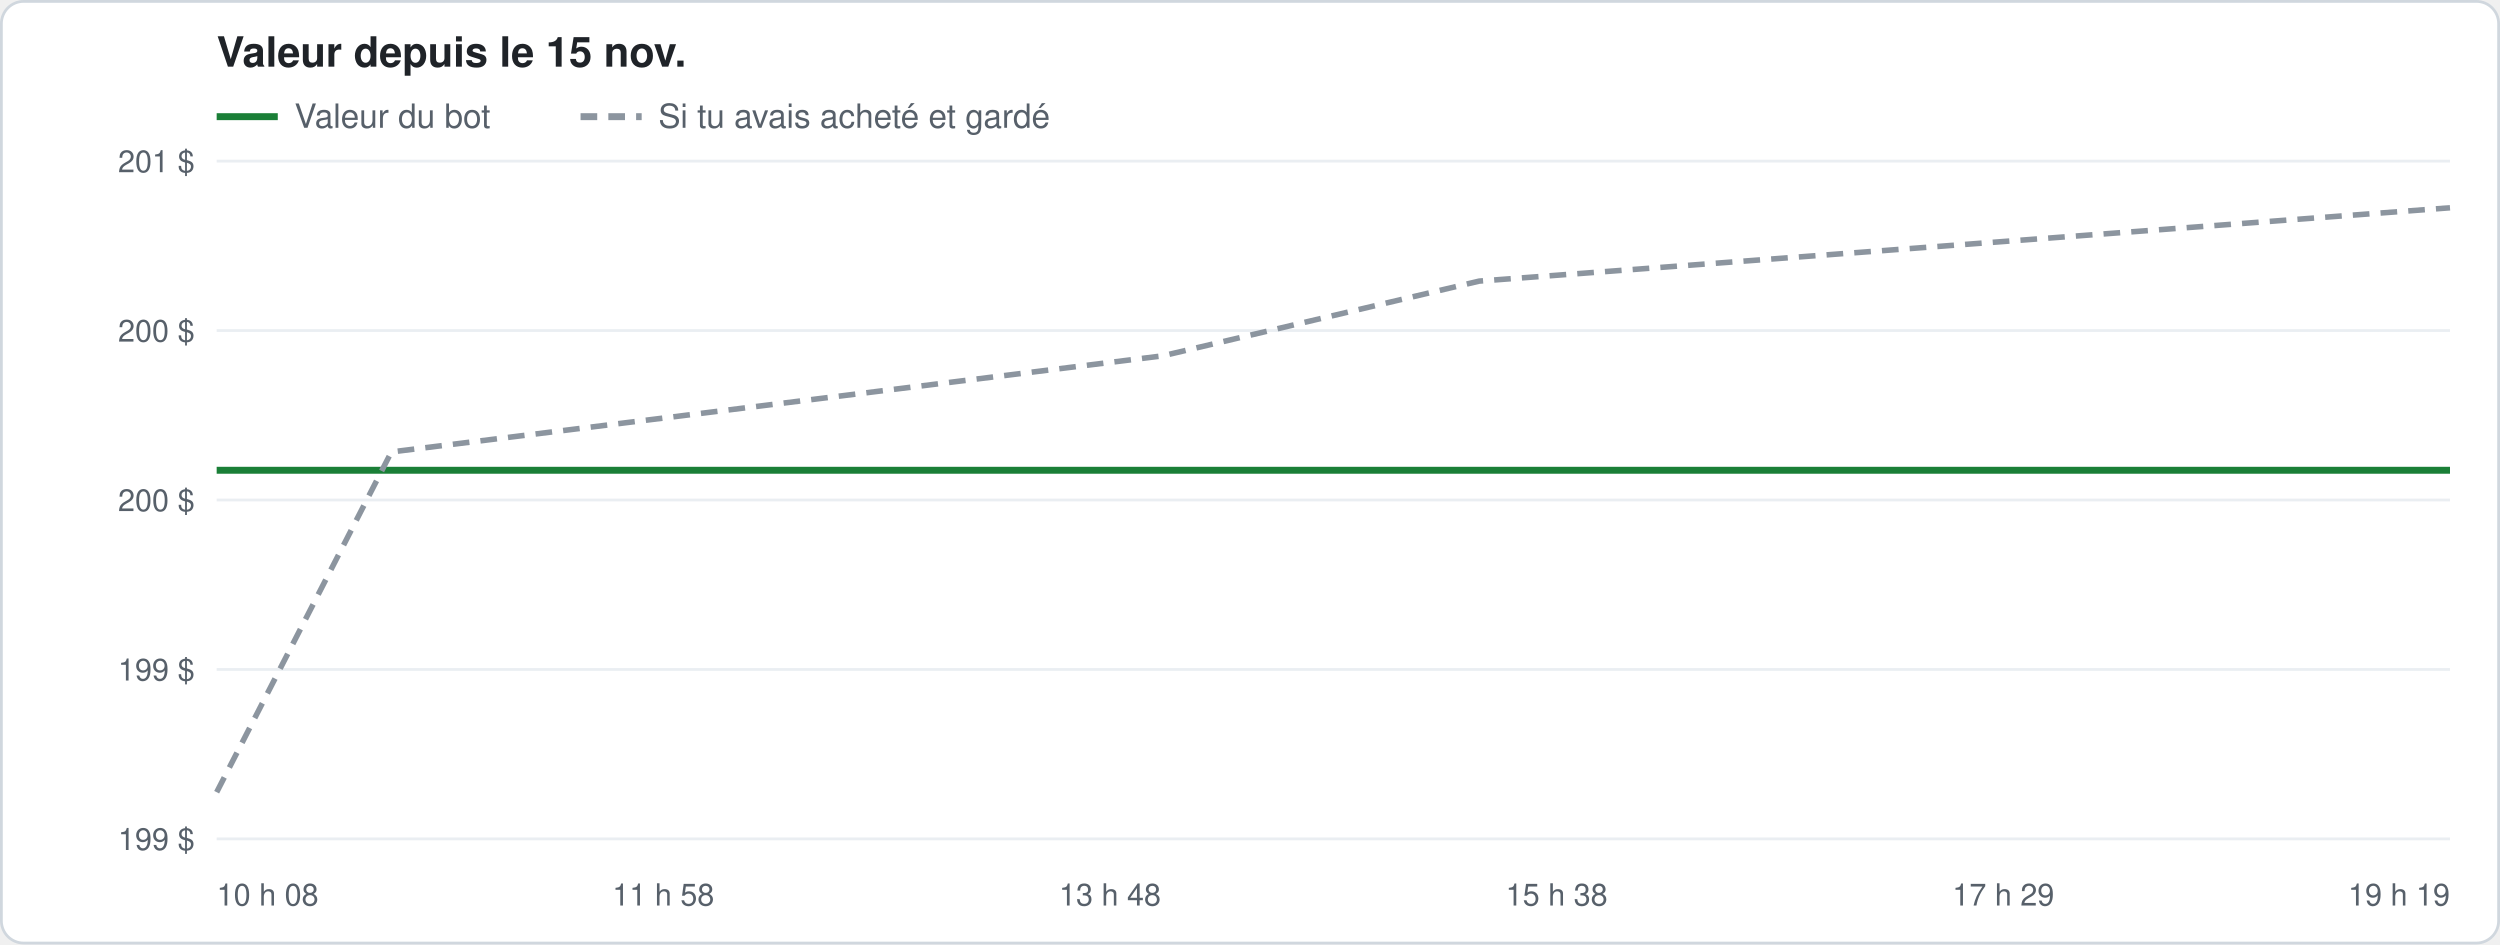
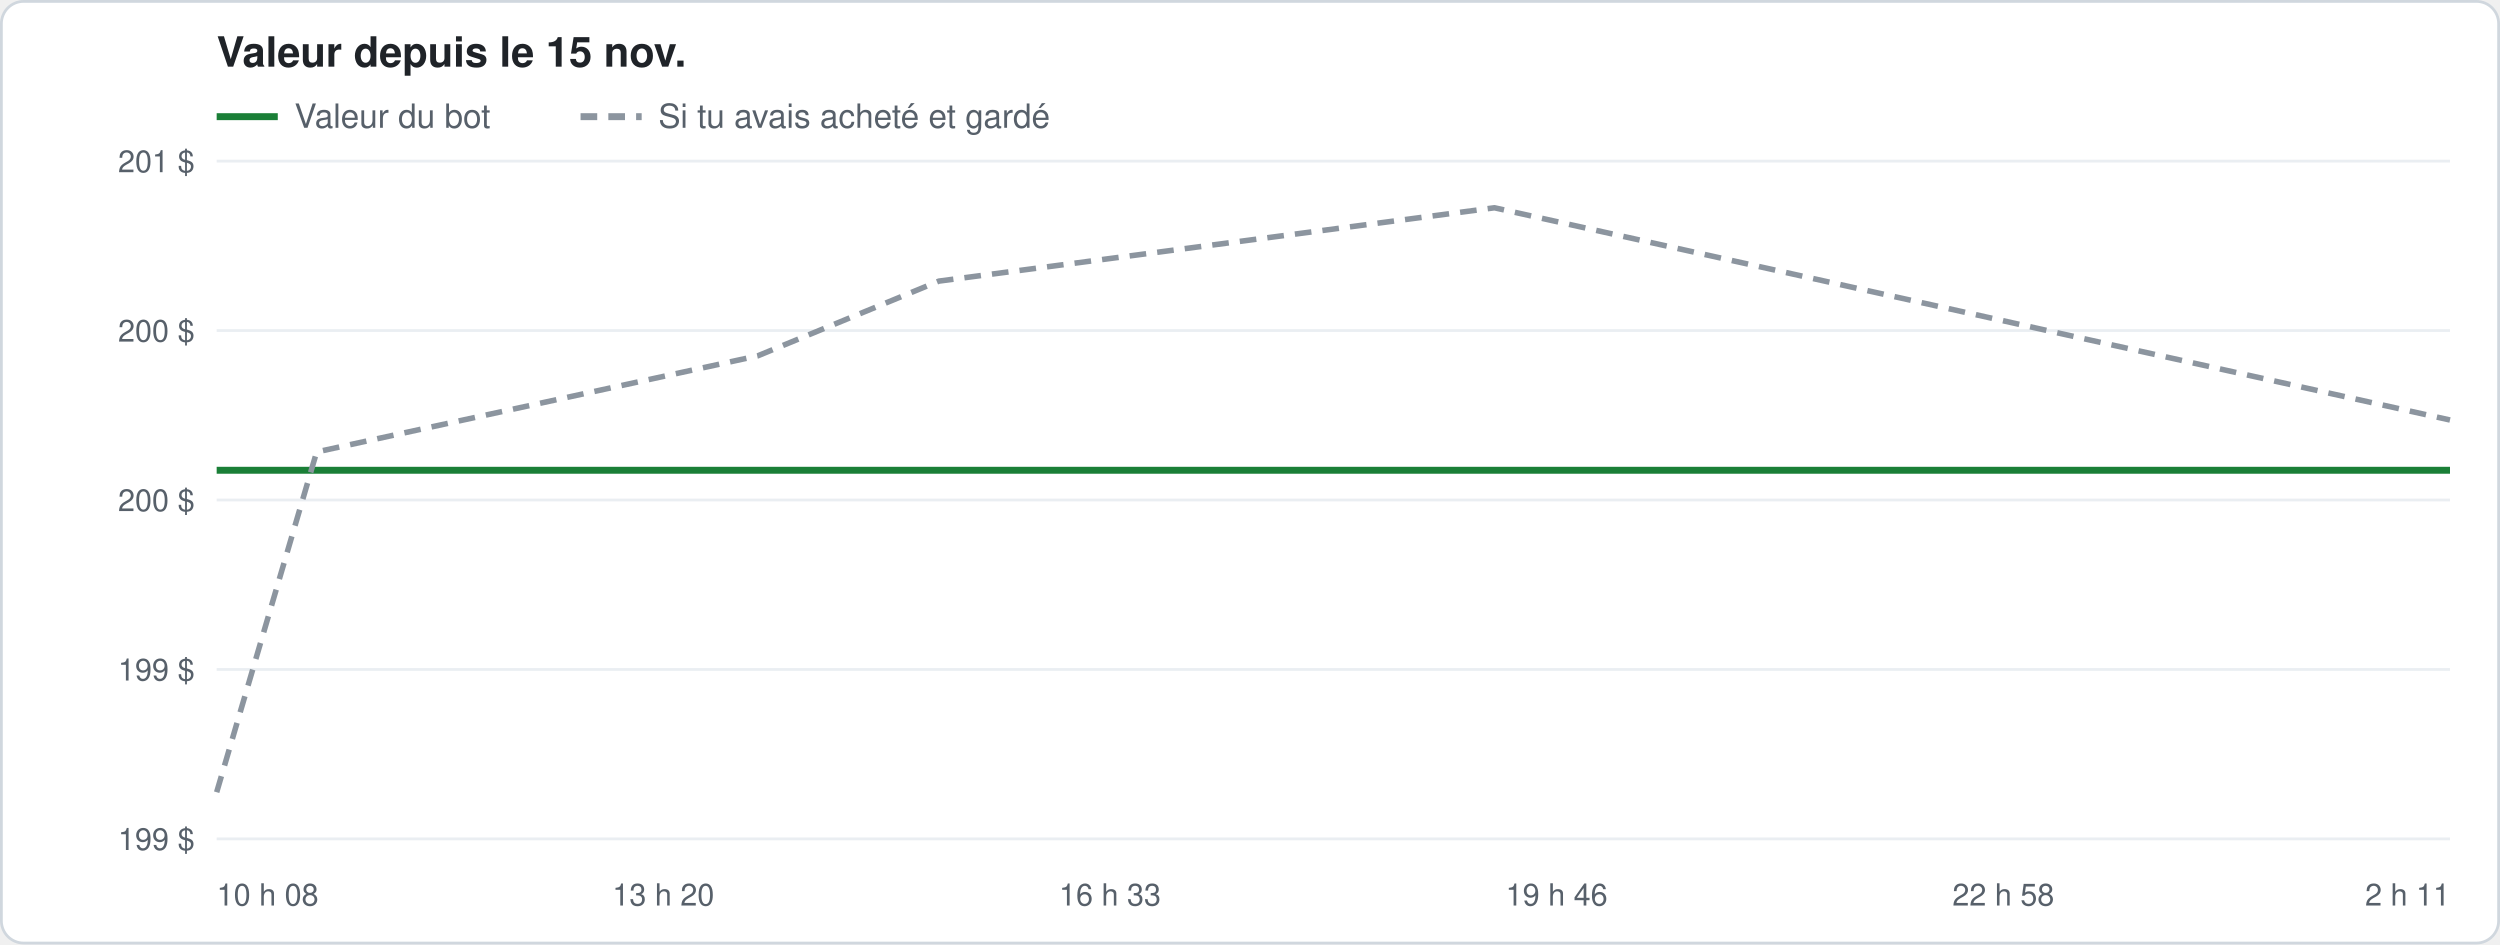
<svg xmlns="http://www.w3.org/2000/svg" width="900" height="340" viewBox="0 0 900 340" font-family="-apple-system, Segoe UI, Helvetica, Arial, sans-serif">
  <rect x="0.5" y="0.5" width="899" height="339" rx="8" fill="#ffffff" stroke="#d0d7de" />
  <text x="78" y="24" font-size="15" font-weight="600" fill="#1f2328">Valeur depuis le 15 nov.</text>
  <line x1="78" y1="42" x2="100" y2="42" stroke="#1a7f37" stroke-width="2.5" />
  <text x="106" y="46" font-size="12" fill="#57606a">Valeur du bot</text>
  <line x1="209" y1="42" x2="231" y2="42" stroke="#8c959f" stroke-width="2.5" stroke-dasharray="6 4" />
  <text x="237" y="46" font-size="12" fill="#57606a">Si tu avais acheté et gardé</text>
  <line x1="78" y1="302.0" x2="882" y2="302.0" stroke="#eaeef2" />
  <text x="70" y="306.0" font-size="11" fill="#57606a" text-anchor="end">199 $</text>
  <line x1="78" y1="241.0" x2="882" y2="241.0" stroke="#eaeef2" />
  <text x="70" y="245.0" font-size="11" fill="#57606a" text-anchor="end">199 $</text>
  <line x1="78" y1="180.0" x2="882" y2="180.0" stroke="#eaeef2" />
  <text x="70" y="184.0" font-size="11" fill="#57606a" text-anchor="end">200 $</text>
  <line x1="78" y1="119.0" x2="882" y2="119.0" stroke="#eaeef2" />
  <text x="70" y="123.0" font-size="11" fill="#57606a" text-anchor="end">200 $</text>
  <line x1="78" y1="58.0" x2="882" y2="58.0" stroke="#eaeef2" />
  <text x="70" y="62.0" font-size="11" fill="#57606a" text-anchor="end">201 $</text>
  <text x="78.0" y="326" font-size="11" fill="#57606a" text-anchor="start">10 h 08</text>
-   <text x="238.8" y="326" font-size="11" fill="#57606a" text-anchor="middle">11 h 58</text>
-   <text x="399.6" y="326" font-size="11" fill="#57606a" text-anchor="middle">13 h 48</text>
-   <text x="560.4" y="326" font-size="11" fill="#57606a" text-anchor="middle">15 h 38</text>
-   <text x="721.2" y="326" font-size="11" fill="#57606a" text-anchor="middle">17 h 29</text>
-   <text x="882.0" y="326" font-size="11" fill="#57606a" text-anchor="end">19 h 19</text>
-   <polyline points="78.0,169.3 140.9,169.3 418.6,169.3 532.5,169.3 882.0,169.3" fill="none" stroke="#1a7f37" stroke-width="2.5" stroke-linejoin="round" />
-   <polyline points="78.0,285.2 140.9,162.7 418.6,128.1 532.5,101.2 882.0,74.8" fill="none" stroke="#8c959f" stroke-width="2" stroke-linejoin="round" stroke-dasharray="6 4" />
+   <text x="238.8" y="326" font-size="11" fill="#57606a" text-anchor="middle">13 h 20</text>
+   <text x="399.6" y="326" font-size="11" fill="#57606a" text-anchor="middle">16 h 33</text>
+   <text x="560.4" y="326" font-size="11" fill="#57606a" text-anchor="middle">19 h 46</text>
+   <text x="721.2" y="326" font-size="11" fill="#57606a" text-anchor="middle">22 h 58</text>
+   <text x="882.0" y="326" font-size="11" fill="#57606a" text-anchor="end">2 h 11</text>
+   <polyline points="78.0,169.3 114.0,169.3 272.8,169.3 338.0,169.3 538.0,169.3 882.0,169.3" fill="none" stroke="#1a7f37" stroke-width="2.5" stroke-linejoin="round" />
+   <polyline points="78.0,285.2 114.0,162.7 272.8,128.1 338.0,101.2 538.0,74.8 882.0,151.2" fill="none" stroke="#8c959f" stroke-width="2" stroke-linejoin="round" stroke-dasharray="6 4" />
</svg>
